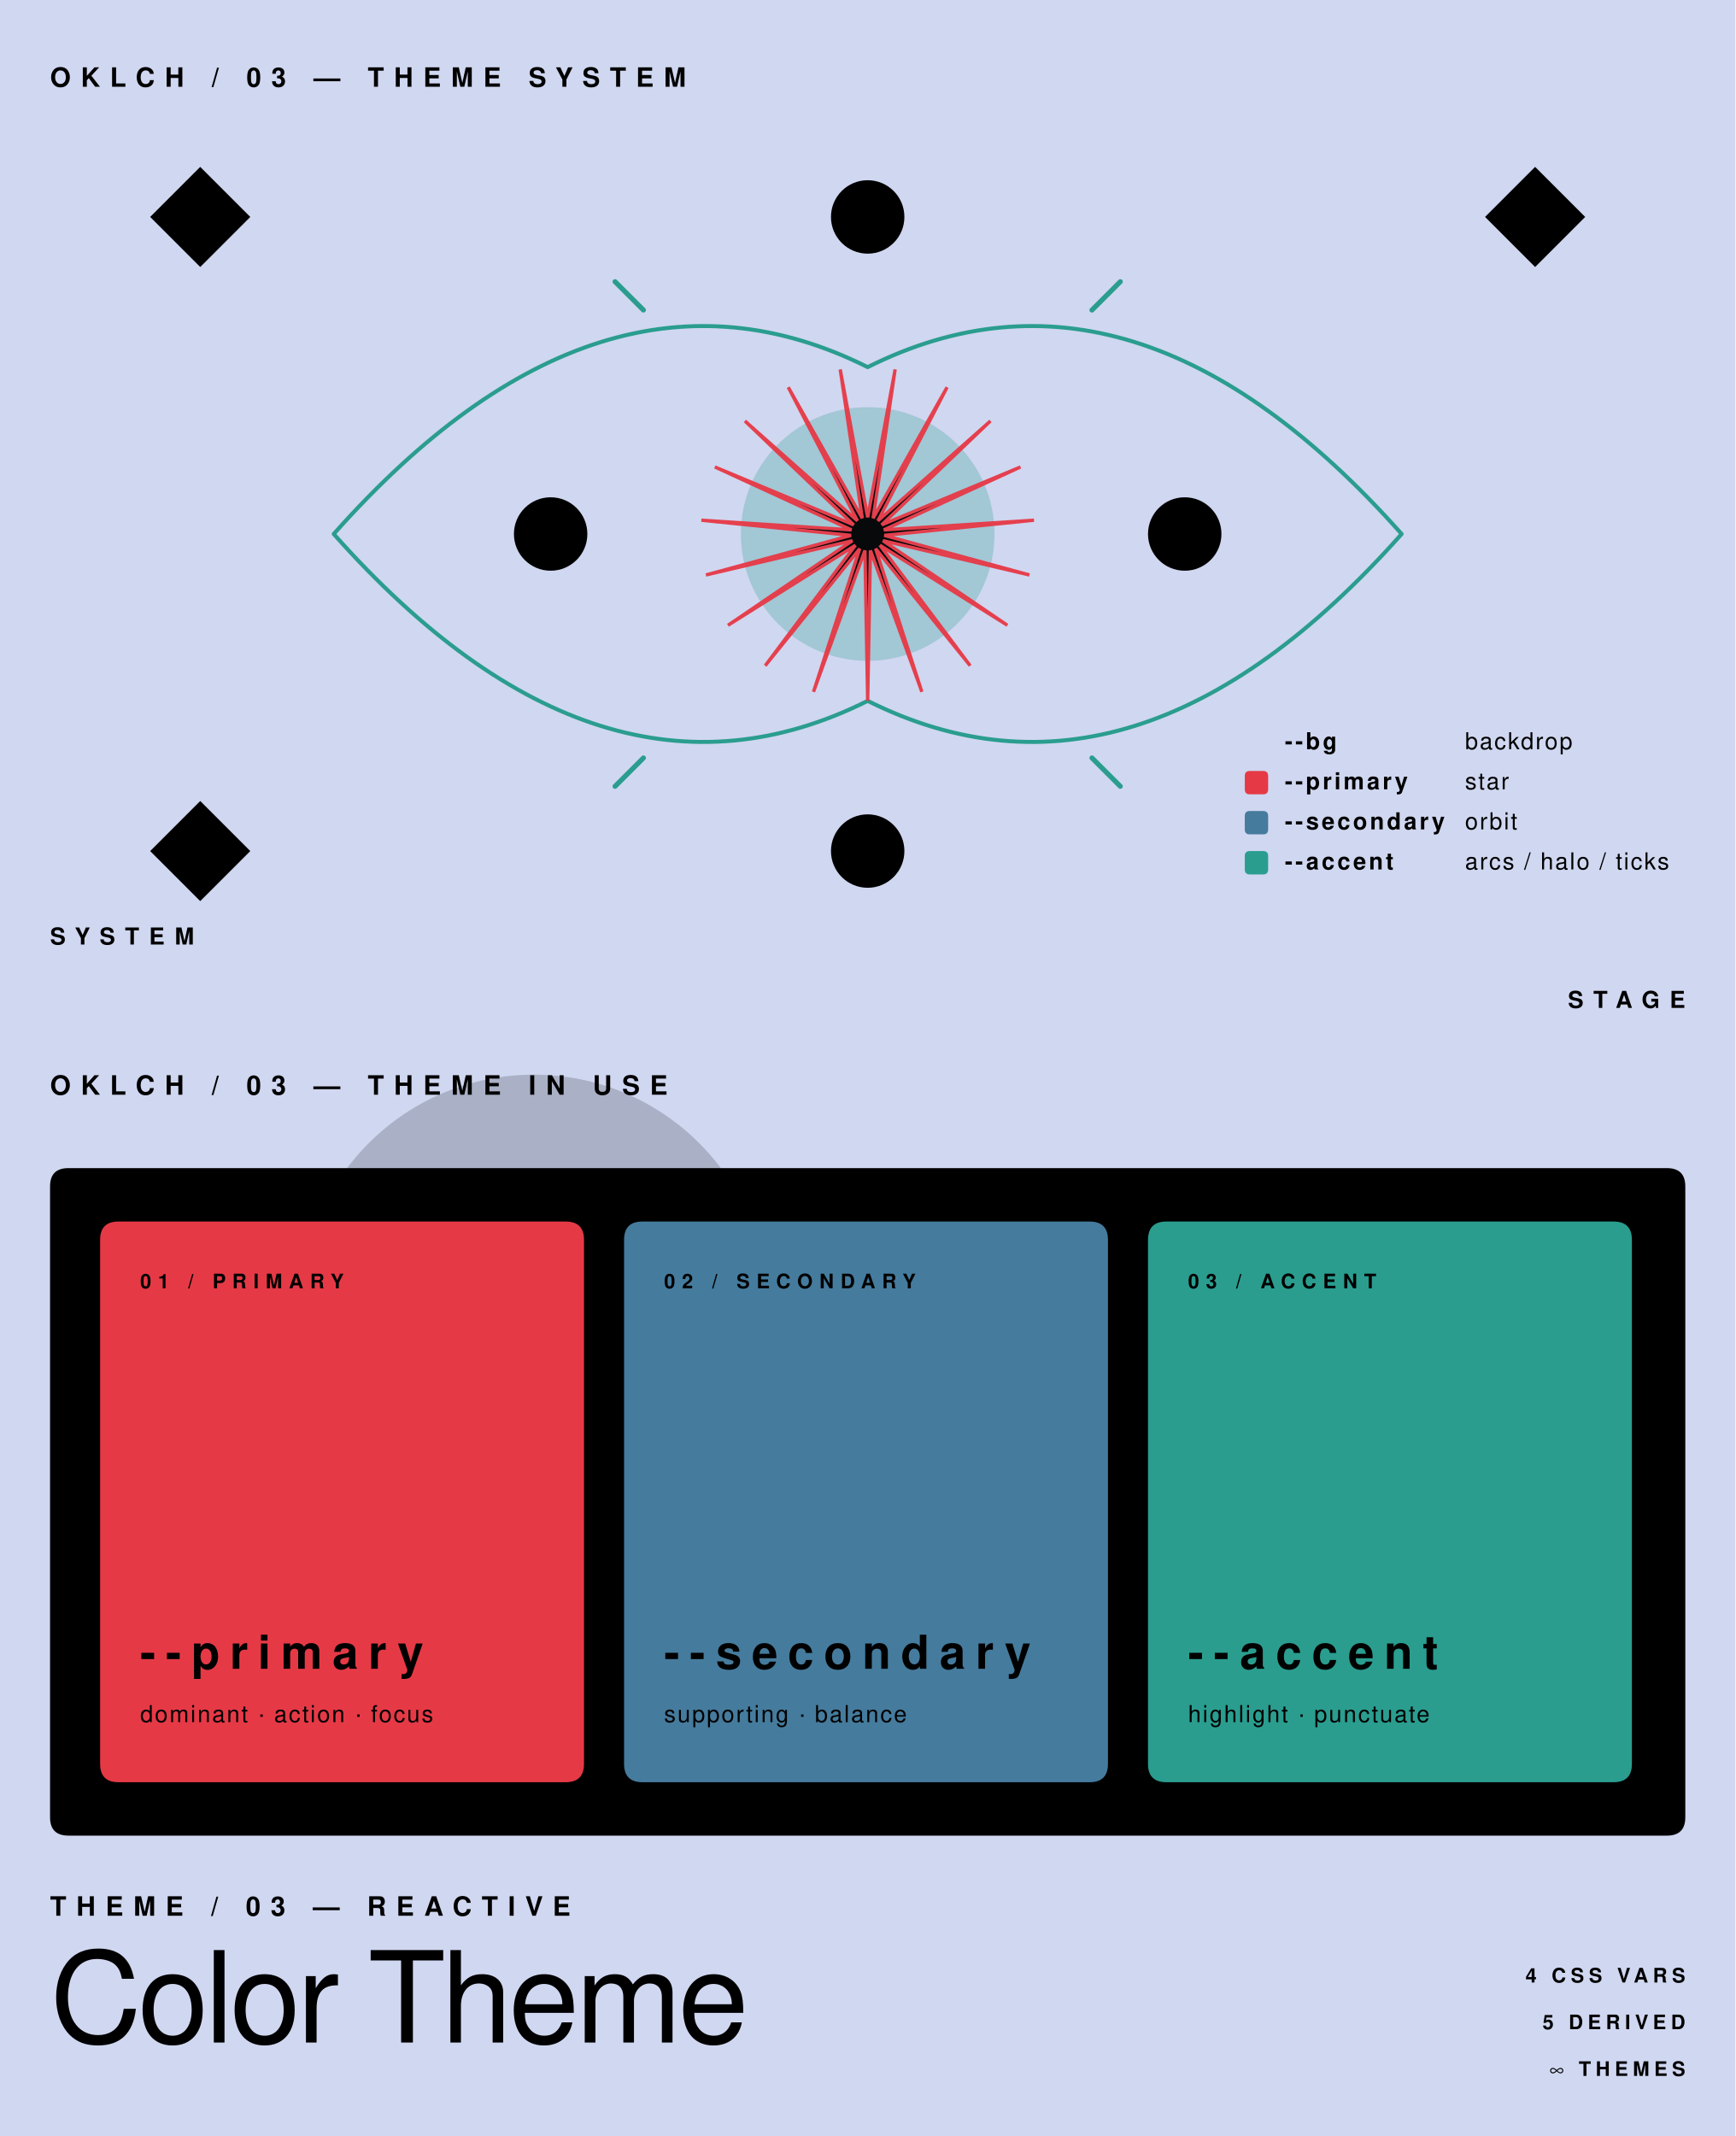
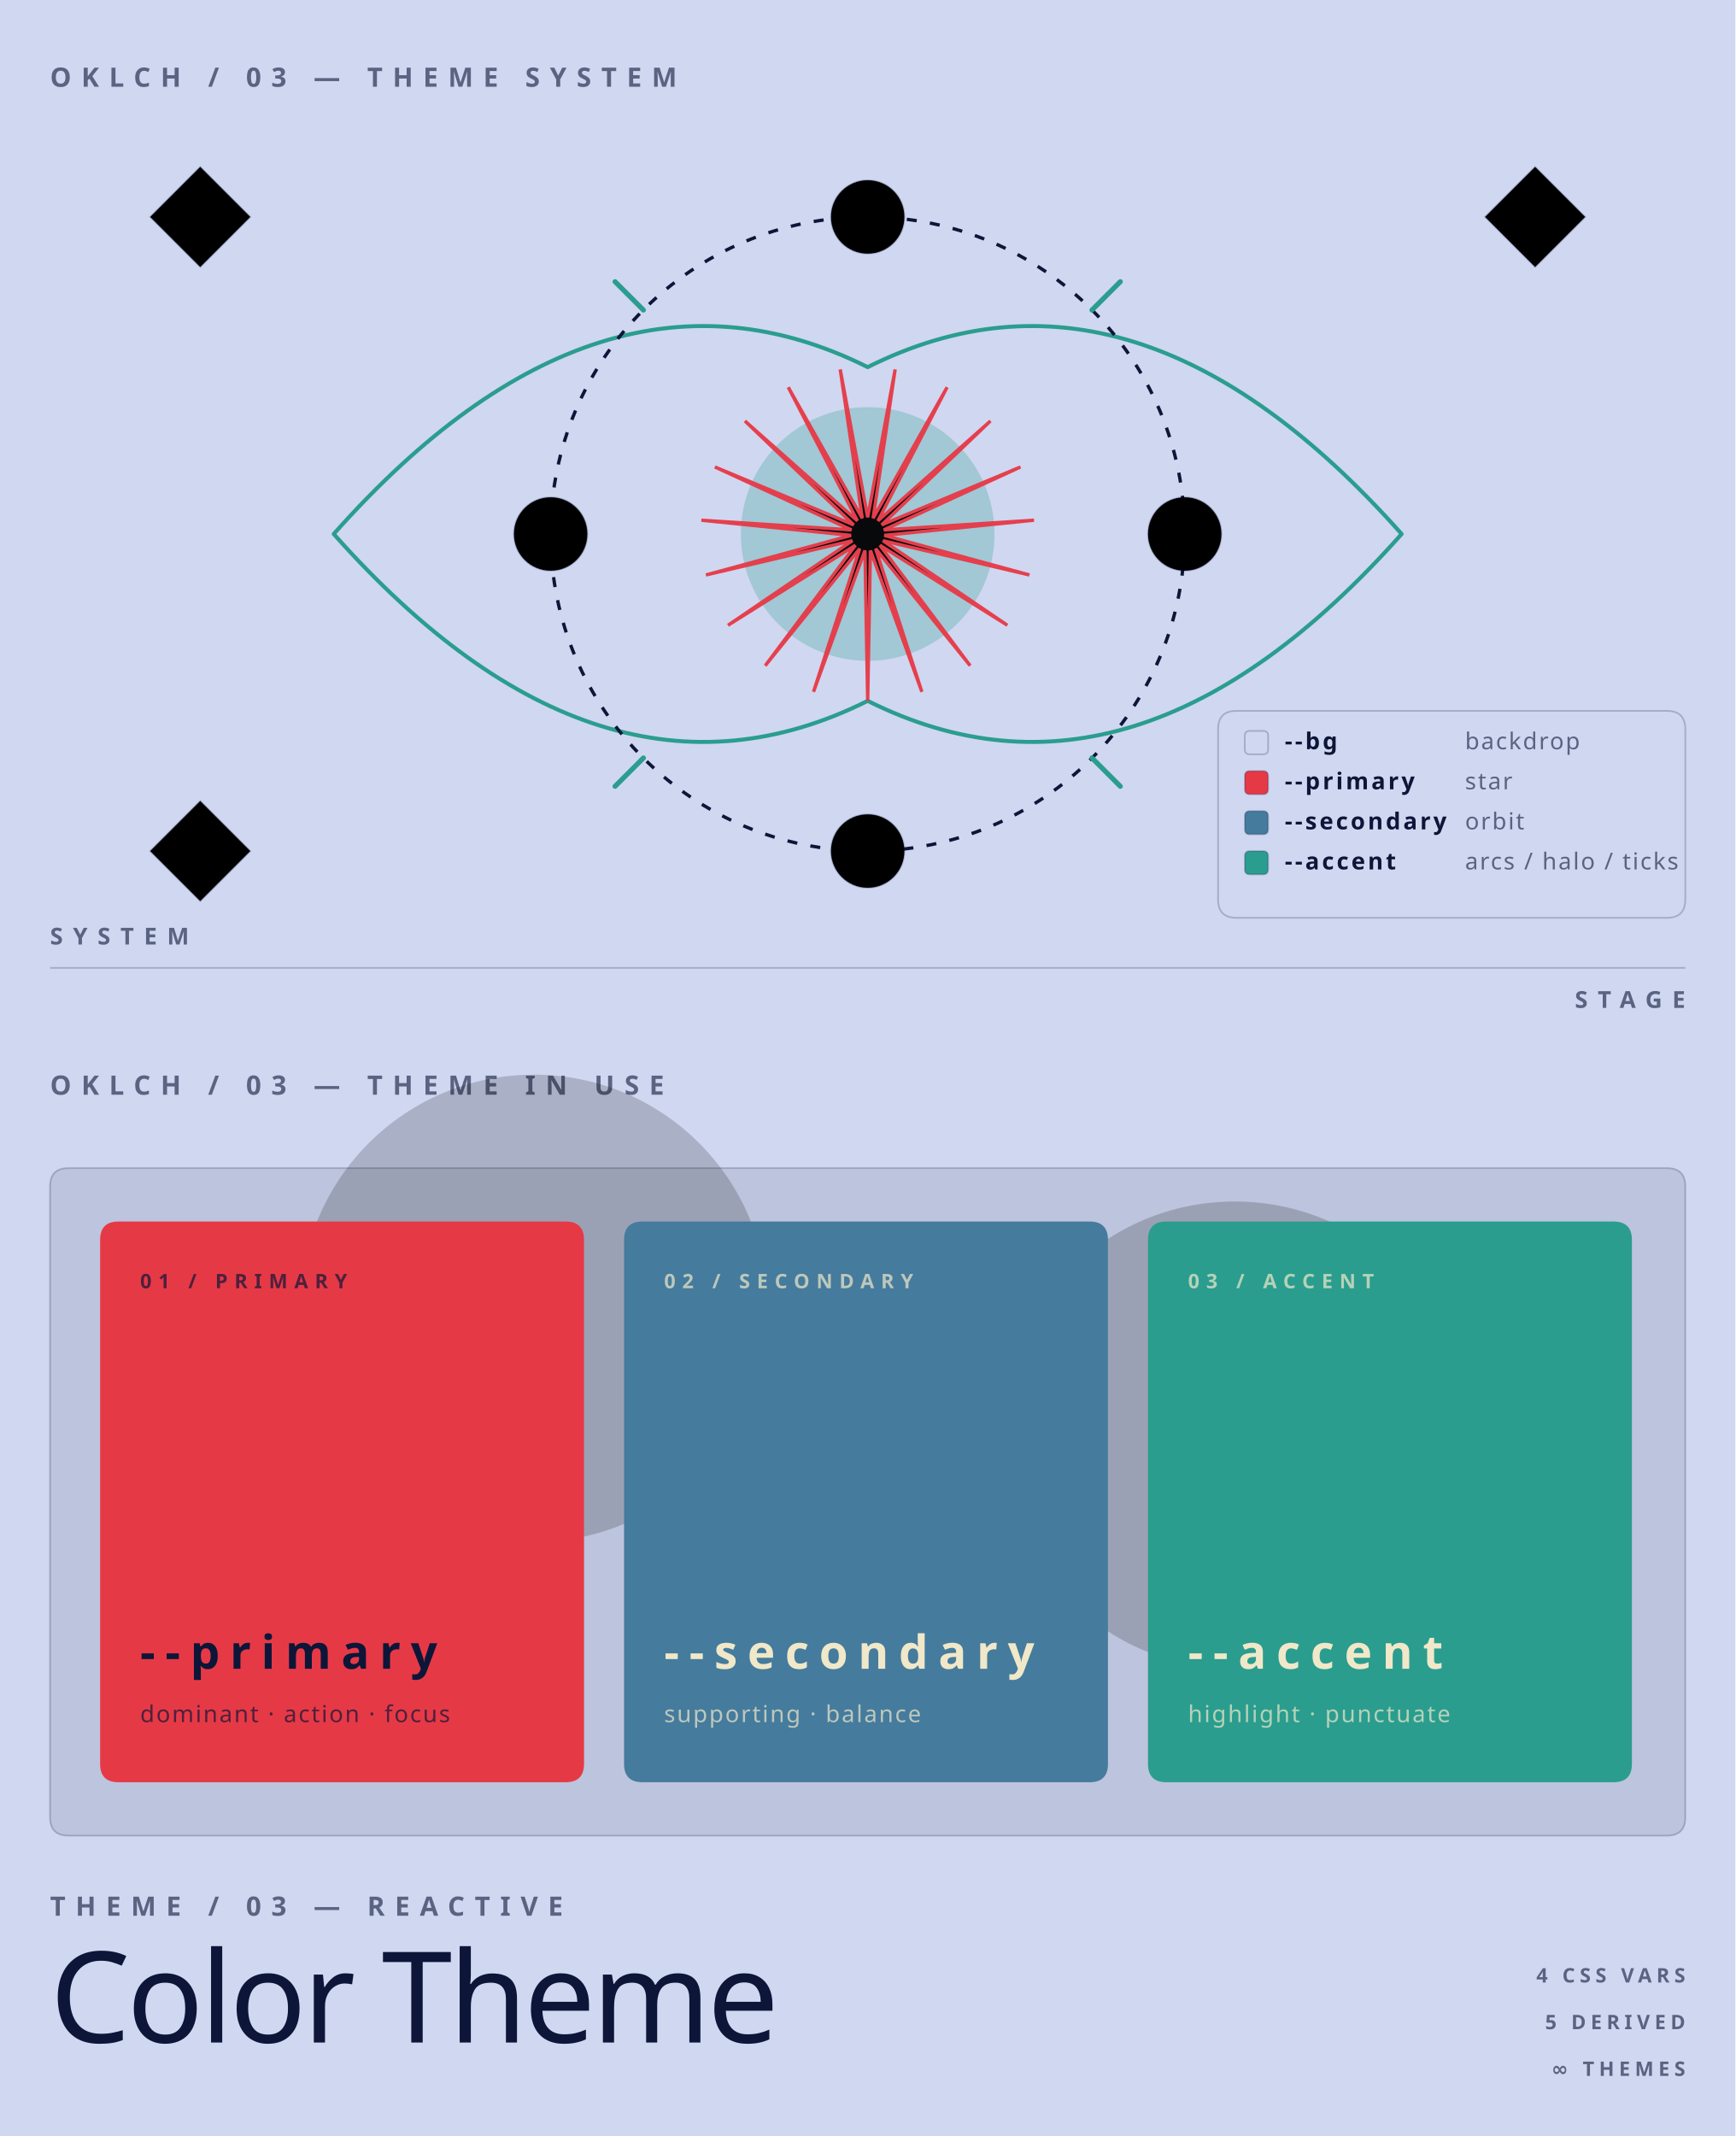
<svg xmlns="http://www.w3.org/2000/svg" viewBox="0 0 520 640" width="520" height="640">
  <style>
    @property --bg {
      syntax: "&lt;color&gt;";
      inherits: true;
      initial-value: #d0d7f0;
    }
    @property --primary {
      syntax: "&lt;color&gt;";
      inherits: true;
      initial-value: #e63946;
    }
    @property --secondary {
      syntax: "&lt;color&gt;";
      inherits: true;
      initial-value: #457b9d;
    }
    @property --accent {
      syntax: "&lt;color&gt;";
      inherits: true;
      initial-value: #2a9d8f;
    }
  </style>
-   <g id="diagram">
-     <path id="bg" d="M 0 0 l 520 0 l 0 640 l -520 0 z" fill="var(--bg, #d0d7f0)" stroke="none" stroke-width="2" />
-     <g id="sys">
-       <text id="sys-eyebrow" x="15" y="26" font-family="'Helvetica Neue', 'Helvetica', 'Arial', sans-serif" font-size="8" font-weight="700" letter-spacing="3" fill="oklch(from var(--bg, #d0d7f0) calc((0.5 - l) * 1000) 0 0 / 0.60)" text-anchor="start">OKLCH  /  03 — THEME SYSTEM</text>
-       <path id="sys-arcs" d="M 100 160 Q 180 70 260 110 M 420 160 Q 340 70 260 110 M 100 160 Q 180 250 260 210 M 420 160 Q 340 250 260 210" fill="none" stroke="var(--accent, #2a9d8f)" stroke-width="1.2" stroke-linecap="round" />
-       <path id="sys-ring" d="M 165 160 a 95 95 0 1 1 190 0 a 95 95 0 1 1 -190 0" fill="none" stroke="oklch(from var(--bg, #d0d7f0) calc((0.5 - l) * 1000) 0 0)" stroke-width="1" stroke-dasharray="3 4" />
-       <path id="sys-halo" d="M 222 160 a 38 38 0 1 1 76 0 a 38 38 0 1 1 -76 0" fill="var(--accent, #2a9d8f)" stroke="none" stroke-width="2" opacity="0.28" />
-       <path id="sys-ticks" d="M 327.2 92.9 L 335.7 84.4 M 327.2 227.1 L 335.7 235.6 M 192.8 227.1 L 184.3 235.6 M 192.8 92.9 L 184.3 84.4" fill="none" stroke="var(--accent, #2a9d8f)" stroke-width="1.5" stroke-linecap="round" />
-       <path id="sys-orbit" d="M 249 65 a 11 11 0 1 1 22 0 a 11 11 0 1 1 -22 0 M 344 160 a 11 11 0 1 1 22 0 a 11 11 0 1 1 -22 0 M 249 255 a 11 11 0 1 1 22 0 a 11 11 0 1 1 -22 0 M 154 160 a 11 11 0 1 1 22 0 a 11 11 0 1 1 -22 0" fill="oklch(from var(--secondary, #457b9d) l calc(c * 0.5) h)" stroke="oklch(from var(--bg, #d0d7f0) calc((0.5 - l) * 1000) 0 0 / 0.22)" stroke-width="0.5" />
-       <path id="sys-star" d="M 260 155 l 8.23 -44.318 l -6.606 44.589 l 22.174 -39.245 l -20.726 40.028 l 33.715 -29.918 l -32.6 31.129 l 41.603 -17.35 l -40.942 18.857 l 44.982 -2.902 l -44.846 4.542 l 43.487 11.861 l -43.891 -10.266 l 37.279 25.339 l -38.18 -23.961 l 27.032 36.071 l -28.331 -35.06 l 13.855 42.893 l -15.412 -42.359 l -0.823 45.068 l -0.823 -45.068 l -15.412 42.359 l 13.855 -42.893 l -28.331 35.06 l 27.032 -36.071 l -38.18 23.961 l 37.279 -25.339 l -43.891 10.266 l 43.487 -11.861 l -44.846 -4.542 l 44.982 2.902 l -40.942 -18.857 l 41.603 17.35 l -32.6 -31.129 l 33.715 29.918 l -20.726 -40.028 l 22.174 39.245 l -6.606 -44.589 z" fill="oklch(from var(--primary,   #e63946) calc(l + 0.15) c h)" stroke="var(--primary, #e63946)" stroke-width="1" opacity="0.95" />
-       <path id="sys-diamonds" d="M 45 65 L 60 50 L 75 65 L 60 80 Z M 445 65 L 460 50 L 475 65 L 460 80 Z M 45 255 L 60 240 L 75 255 L 60 270 Z" fill="oklch(from var(--accent,    #2a9d8f) l c calc(h + 60))" stroke="oklch(from var(--bg, #d0d7f0) calc((0.5 - l) * 1000) 0 0 / 0.22)" stroke-width="0.5" />
-       <path id="legend-bg" d="M 370.5 213 l 129 0 q 5.5 0 5.5 5.5 l 0 51 q 0 5.5 -5.5 5.5 l -129 0 q -5.5 0 -5.5 -5.5 l 0 -51 q 0 -5.5 5.5 -5.5 z" fill="var(--bg, #d0d7f0)" stroke="oklch(from var(--bg, #d0d7f0) calc((0.5 - l) * 1000) 0 0 / 0.22)" stroke-width="0.5" />
-       <path id="legend-sw-0" d="M 374.5 219 l 4 0 q 1.5 0 1.5 1.5 l 0 4 q 0 1.5 -1.5 1.5 l -4 0 q -1.5 0 -1.5 -1.5 l 0 -4 q 0 -1.5 1.5 -1.5 z" fill="var(--bg, #d0d7f0)" stroke="oklch(from var(--bg, #d0d7f0) calc((0.5 - l) * 1000) 0 0 / 0.22)" stroke-width="0.5" />
-       <path id="legend-sw-1" d="M 374.5 231 l 4 0 q 1.5 0 1.5 1.5 l 0 4 q 0 1.5 -1.5 1.5 l -4 0 q -1.5 0 -1.5 -1.5 l 0 -4 q 0 -1.5 1.5 -1.5 z" fill="var(--primary, #e63946)" stroke="oklch(from var(--bg, #d0d7f0) calc((0.5 - l) * 1000) 0 0 / 0.22)" stroke-width="0.5" />
-       <path id="legend-sw-2" d="M 374.5 243 l 4 0 q 1.5 0 1.5 1.5 l 0 4 q 0 1.5 -1.5 1.5 l -4 0 q -1.5 0 -1.5 -1.5 l 0 -4 q 0 -1.5 1.5 -1.5 z" fill="var(--secondary, #457b9d)" stroke="oklch(from var(--bg, #d0d7f0) calc((0.5 - l) * 1000) 0 0 / 0.22)" stroke-width="0.5" />
-       <path id="legend-sw-3" d="M 374.5 255 l 4 0 q 1.5 0 1.5 1.5 l 0 4 q 0 1.5 -1.5 1.5 l -4 0 q -1.5 0 -1.5 -1.5 l 0 -4 q 0 -1.5 1.5 -1.5 z" fill="var(--accent, #2a9d8f)" stroke="oklch(from var(--bg, #d0d7f0) calc((0.5 - l) * 1000) 0 0 / 0.22)" stroke-width="0.5" />
-       <text id="legend-name" x="385" y="224.5" font-family="'Helvetica Neue', 'Helvetica', 'Arial', sans-serif" font-size="7" font-weight="700" letter-spacing="0.8" fill="oklch(from var(--bg, #d0d7f0) calc((0.5 - l) * 1000) 0 0)" text-anchor="start">--bg</text>
-       <text x="385" y="236.5" font-family="'Helvetica Neue', 'Helvetica', 'Arial', sans-serif" font-size="7" font-weight="700" letter-spacing="0.8" fill="oklch(from var(--bg, #d0d7f0) calc((0.5 - l) * 1000) 0 0)" text-anchor="start">--primary</text>
-       <text x="385" y="248.5" font-family="'Helvetica Neue', 'Helvetica', 'Arial', sans-serif" font-size="7" font-weight="700" letter-spacing="0.8" fill="oklch(from var(--bg, #d0d7f0) calc((0.5 - l) * 1000) 0 0)" text-anchor="start">--secondary</text>
-       <text x="385" y="260.5" font-family="'Helvetica Neue', 'Helvetica', 'Arial', sans-serif" font-size="7" font-weight="700" letter-spacing="0.8" fill="oklch(from var(--bg, #d0d7f0) calc((0.5 - l) * 1000) 0 0)" text-anchor="start">--accent</text>
-       <text id="legend-role" x="439" y="224.5" font-family="'Helvetica Neue', 'Helvetica', 'Arial', sans-serif" font-size="7" letter-spacing="0.5" fill="oklch(from var(--bg, #d0d7f0) calc((0.5 - l) * 1000) 0 0 / 0.60)" text-anchor="start">backdrop</text>
-       <text x="439" y="236.5" font-family="'Helvetica Neue', 'Helvetica', 'Arial', sans-serif" font-size="7" letter-spacing="0.5" fill="oklch(from var(--bg, #d0d7f0) calc((0.5 - l) * 1000) 0 0 / 0.60)" text-anchor="start">star</text>
-       <text x="439" y="248.5" font-family="'Helvetica Neue', 'Helvetica', 'Arial', sans-serif" font-size="7" letter-spacing="0.5" fill="oklch(from var(--bg, #d0d7f0) calc((0.5 - l) * 1000) 0 0 / 0.60)" text-anchor="start">orbit</text>
-       <text x="439" y="260.5" font-family="'Helvetica Neue', 'Helvetica', 'Arial', sans-serif" font-size="7" letter-spacing="0.5" fill="oklch(from var(--bg, #d0d7f0) calc((0.5 - l) * 1000) 0 0 / 0.60)" text-anchor="start">arcs / halo / ticks</text>
+   <g data-layer-name="diagram" id="diagram">
+     <path data-layer-name="bg" id="bg" d="M 0 0 l 520 0 l 0 640 l -520 0 z" fill="var(--bg, #d0d7f0)" stroke="none" stroke-width="2" />
+     <g data-layer-name="sys" id="sys">
+       <text data-layer-name="sys-eyebrow" id="sys-eyebrow" x="15" y="26" font-family="sans-serif" font-size="8" font-weight="700" letter-spacing="3" fill="rgba(13, 22, 56, 0.6)" text-anchor="start">OKLCH  /  03 — THEME SYSTEM</text>
+       <path data-layer-name="sys-arcs" id="sys-arcs" d="M 100 160 Q 180 70 260 110 M 420 160 Q 340 70 260 110 M 100 160 Q 180 250 260 210 M 420 160 Q 340 250 260 210" fill="none" stroke="var(--accent, #2a9d8f)" stroke-width="1.2" stroke-linecap="round" />
+       <path data-layer-name="sys-ring" id="sys-ring" d="M 165 160 a 95 95 0 1 1 190 0 a 95 95 0 1 1 -190 0" fill="none" stroke="#0d1638" stroke-width="1" stroke-dasharray="3 4" />
+       <path data-layer-name="sys-halo" id="sys-halo" d="M 222 160 a 38 38 0 1 1 76 0 a 38 38 0 1 1 -76 0" fill="var(--accent, #2a9d8f)" stroke="none" stroke-width="2" opacity="0.28" />
+       <path data-layer-name="sys-ticks" id="sys-ticks" d="M 327.2 92.9 L 335.7 84.4 M 327.2 227.1 L 335.7 235.6 M 192.8 227.1 L 184.3 235.6 M 192.8 92.9 L 184.3 84.4" fill="none" stroke="var(--accent, #2a9d8f)" stroke-width="1.5" stroke-linecap="round" />
+       <path data-layer-name="sys-orbit" id="sys-orbit" d="M 249 65 a 11 11 0 1 1 22 0 a 11 11 0 1 1 -22 0 M 344 160 a 11 11 0 1 1 22 0 a 11 11 0 1 1 -22 0 M 249 255 a 11 11 0 1 1 22 0 a 11 11 0 1 1 -22 0 M 154 160 a 11 11 0 1 1 22 0 a 11 11 0 1 1 -22 0" fill="oklch(from var(--secondary, #457b9d) l calc(c * 0.5) h)" stroke="rgba(13, 22, 56, 0.22)" stroke-width="0.5" />
+       <path data-layer-name="sys-star" id="sys-star" d="M 260 155 l 8.23 -44.318 l -6.606 44.589 l 22.174 -39.245 l -20.726 40.028 l 33.715 -29.918 l -32.6 31.129 l 41.603 -17.35 l -40.942 18.857 l 44.982 -2.902 l -44.846 4.542 l 43.487 11.861 l -43.891 -10.266 l 37.279 25.339 l -38.18 -23.961 l 27.032 36.071 l -28.331 -35.06 l 13.855 42.893 l -15.412 -42.359 l -0.823 45.068 l -0.823 -45.068 l -15.412 42.359 l 13.855 -42.893 l -28.331 35.06 l 27.032 -36.071 l -38.18 23.961 l 37.279 -25.339 l -43.891 10.266 l 43.487 -11.861 l -44.846 -4.542 l 44.982 2.902 l -40.942 -18.857 l 41.603 17.35 l -32.6 -31.129 l 33.715 29.918 l -20.726 -40.028 l 22.174 39.245 l -6.606 -44.589 z" fill="oklch(from var(--primary, #e63946) calc(l + 0.15) c h)" stroke="var(--primary, #e63946)" stroke-width="1" opacity="0.95" />
+       <path data-layer-name="sys-diamonds" id="sys-diamonds" d="M 45 65 L 60 50 L 75 65 L 60 80 Z M 445 65 L 460 50 L 475 65 L 460 80 Z M 45 255 L 60 240 L 75 255 L 60 270 Z" fill="oklch(from var(--accent, #2a9d8f) l c calc(h + 60))" stroke="rgba(13, 22, 56, 0.22)" stroke-width="0.5" />
+       <path data-layer-name="legend-bg" id="legend-bg" d="M 370.5 213 l 129 0 q 5.5 0 5.5 5.5 l 0 51 q 0 5.5 -5.5 5.5 l -129 0 q -5.5 0 -5.5 -5.5 l 0 -51 q 0 -5.5 5.5 -5.5 z" fill="var(--bg, #d0d7f0)" stroke="rgba(13, 22, 56, 0.22)" stroke-width="0.5" />
+       <path data-layer-name="legend-sw-0" id="legend-sw-0" d="M 374.5 219 l 4 0 q 1.5 0 1.5 1.5 l 0 4 q 0 1.5 -1.5 1.5 l -4 0 q -1.5 0 -1.5 -1.5 l 0 -4 q 0 -1.5 1.5 -1.5 z" fill="var(--bg, #d0d7f0)" stroke="rgba(13, 22, 56, 0.22)" stroke-width="0.5" />
+       <path data-layer-name="legend-sw-1" id="legend-sw-1" d="M 374.5 231 l 4 0 q 1.5 0 1.5 1.5 l 0 4 q 0 1.5 -1.5 1.5 l -4 0 q -1.5 0 -1.5 -1.5 l 0 -4 q 0 -1.5 1.5 -1.5 z" fill="var(--primary, #e63946)" stroke="rgba(13, 22, 56, 0.22)" stroke-width="0.5" />
+       <path data-layer-name="legend-sw-2" id="legend-sw-2" d="M 374.5 243 l 4 0 q 1.5 0 1.5 1.5 l 0 4 q 0 1.5 -1.5 1.5 l -4 0 q -1.5 0 -1.5 -1.5 l 0 -4 q 0 -1.5 1.5 -1.5 z" fill="var(--secondary, #457b9d)" stroke="rgba(13, 22, 56, 0.22)" stroke-width="0.5" />
+       <path data-layer-name="legend-sw-3" id="legend-sw-3" d="M 374.5 255 l 4 0 q 1.5 0 1.5 1.5 l 0 4 q 0 1.5 -1.5 1.5 l -4 0 q -1.5 0 -1.5 -1.5 l 0 -4 q 0 -1.5 1.5 -1.5 z" fill="var(--accent, #2a9d8f)" stroke="rgba(13, 22, 56, 0.22)" stroke-width="0.5" />
+       <text data-layer-name="legend-name" id="legend-name" x="385" y="224.5" font-family="sans-serif" font-size="7" font-weight="700" letter-spacing="0.8" fill="#0d1638" text-anchor="start">--bg</text>
+       <text data-layer-name="legend-name" x="385" y="236.5" font-family="sans-serif" font-size="7" font-weight="700" letter-spacing="0.8" fill="#0d1638" text-anchor="start">--primary</text>
+       <text data-layer-name="legend-name" x="385" y="248.5" font-family="sans-serif" font-size="7" font-weight="700" letter-spacing="0.8" fill="#0d1638" text-anchor="start">--secondary</text>
+       <text data-layer-name="legend-name" x="385" y="260.5" font-family="sans-serif" font-size="7" font-weight="700" letter-spacing="0.8" fill="#0d1638" text-anchor="start">--accent</text>
+       <text data-layer-name="legend-role" id="legend-role" x="439" y="224.5" font-family="sans-serif" font-size="7" letter-spacing="0.5" fill="rgba(13, 22, 56, 0.6)" text-anchor="start">backdrop</text>
+       <text data-layer-name="legend-role" x="439" y="236.5" font-family="sans-serif" font-size="7" letter-spacing="0.5" fill="rgba(13, 22, 56, 0.6)" text-anchor="start">star</text>
+       <text data-layer-name="legend-role" x="439" y="248.5" font-family="sans-serif" font-size="7" letter-spacing="0.5" fill="rgba(13, 22, 56, 0.6)" text-anchor="start">orbit</text>
+       <text data-layer-name="legend-role" x="439" y="260.5" font-family="sans-serif" font-size="7" letter-spacing="0.5" fill="rgba(13, 22, 56, 0.6)" text-anchor="start">arcs / halo / ticks</text>
    </g>
-     <g id="seam">
-       <path id="seam-line" d="M 15 290 l 490 0" fill="none" stroke="oklch(from var(--bg, #d0d7f0) calc((0.5 - l) * 1000) 0 0 / 0.22)" stroke-width="0.5" />
-       <text id="seam-top-label" x="15" y="283" font-family="'Helvetica Neue', 'Helvetica', 'Arial', sans-serif" font-size="7" font-weight="700" letter-spacing="3" fill="oklch(from var(--bg, #d0d7f0) calc((0.5 - l) * 1000) 0 0 / 0.60)" text-anchor="start">SYSTEM</text>
-       <text id="seam-bot-label" x="505" y="302" font-family="'Helvetica Neue', 'Helvetica', 'Arial', sans-serif" font-size="7" font-weight="700" letter-spacing="3" fill="oklch(from var(--bg, #d0d7f0) calc((0.5 - l) * 1000) 0 0 / 0.60)" text-anchor="end">STAGE</text>
+     <g data-layer-name="seam" id="seam">
+       <path data-layer-name="seam-line" id="seam-line" d="M 15 290 l 490 0" fill="none" stroke="rgba(13, 22, 56, 0.22)" stroke-width="0.5" />
+       <text data-layer-name="seam-top-label" id="seam-top-label" x="15" y="283" font-family="sans-serif" font-size="7" font-weight="700" letter-spacing="3" fill="rgba(13, 22, 56, 0.6)" text-anchor="start">SYSTEM</text>
+       <text data-layer-name="seam-bot-label" id="seam-bot-label" x="505" y="302" font-family="sans-serif" font-size="7" font-weight="700" letter-spacing="3" fill="rgba(13, 22, 56, 0.6)" text-anchor="end">STAGE</text>
    </g>
-     <g id="stage">
-       <text id="stage-eyebrow" x="15" y="328" font-family="'Helvetica Neue', 'Helvetica', 'Arial', sans-serif" font-size="8" font-weight="700" letter-spacing="3" fill="oklch(from var(--bg, #d0d7f0) calc((0.5 - l) * 1000) 0 0 / 0.60)" text-anchor="start">OKLCH  /  03 — THEME IN USE</text>
-       <path id="stage-backdrop" d="M 20.5 350 l 479 0 q 5.5 0 5.5 5.5 l 0 189 q 0 5.5 -5.5 5.5 l -479 0 q -5.5 0 -5.5 -5.5 l 0 -189 q 0 -5.5 5.5 -5.5 z" fill="oklch(from var(--bg, #d0d7f0) calc((0.5 - l) * 1000) 0 0 / 0.10)" stroke="oklch(from var(--bg, #d0d7f0) calc((0.5 - l) * 1000) 0 0 / 0.22)" stroke-width="0.5" />
-       <path id="spotlight-1" d="M 90 392 a 70 70 0 1 1 140 0 a 70 70 0 1 1 -140 0" fill="oklch(from var(--primary,   #e63946) calc(l + 0.15) c h)" stroke="none" stroke-width="2" opacity="0.18" />
-       <path id="spotlight-2" d="M 300 430 a 70 70 0 1 1 140 0 a 70 70 0 1 1 -140 0" fill="oklch(from var(--accent,    #2a9d8f) l c calc(h + 60))" stroke="none" stroke-width="2" opacity="0.18" />
-       <path id="actor-0" d="M 35.5 366 l 134 0 q 5.5 0 5.5 5.5 l 0 157 q 0 5.5 -5.5 5.5 l -134 0 q -5.5 0 -5.5 -5.5 l 0 -157 q 0 -5.5 5.5 -5.5 z" fill="var(--primary, #e63946)" stroke="none" stroke-width="2" />
-       <text id="actor-role-0" x="42" y="386" font-family="'Helvetica Neue', 'Helvetica', 'Arial', sans-serif" font-size="6" font-weight="700" letter-spacing="2" fill="oklch(from var(--primary,   #e63946) calc((0.5 - l) * 1000) 0 0 / 0.70)" text-anchor="start">01 / PRIMARY</text>
-       <text id="actor-name-0" x="42" y="500" font-family="'Helvetica Neue', 'Helvetica', 'Arial', sans-serif" font-size="14" font-weight="700" letter-spacing="3" fill="oklch(from var(--primary,   #e63946) calc((0.5 - l) * 1000) 0 0)" text-anchor="start">--primary</text>
-       <text id="actor-desc-0" x="42" y="516" font-family="'Helvetica Neue', 'Helvetica', 'Arial', sans-serif" font-size="7" letter-spacing="0.5" fill="oklch(from var(--primary,   #e63946) calc((0.5 - l) * 1000) 0 0 / 0.70)" text-anchor="start">dominant · action · focus</text>
-       <path id="actor-1" d="M 192.5 366 l 134 0 q 5.5 0 5.5 5.5 l 0 157 q 0 5.5 -5.5 5.5 l -134 0 q -5.5 0 -5.5 -5.5 l 0 -157 q 0 -5.5 5.5 -5.5 z" fill="var(--secondary, #457b9d)" stroke="none" stroke-width="2" />
-       <text id="actor-role-1" x="199" y="386" font-family="'Helvetica Neue', 'Helvetica', 'Arial', sans-serif" font-size="6" font-weight="700" letter-spacing="2" fill="oklch(from var(--secondary, #457b9d) calc((0.5 - l) * 1000) 0 0 / 0.70)" text-anchor="start">02 / SECONDARY</text>
-       <text id="actor-name-1" x="199" y="500" font-family="'Helvetica Neue', 'Helvetica', 'Arial', sans-serif" font-size="14" font-weight="700" letter-spacing="3" fill="oklch(from var(--secondary, #457b9d) calc((0.5 - l) * 1000) 0 0)" text-anchor="start">--secondary</text>
-       <text id="actor-desc-1" x="199" y="516" font-family="'Helvetica Neue', 'Helvetica', 'Arial', sans-serif" font-size="7" letter-spacing="0.5" fill="oklch(from var(--secondary, #457b9d) calc((0.5 - l) * 1000) 0 0 / 0.70)" text-anchor="start">supporting · balance</text>
-       <path id="actor-2" d="M 349.5 366 l 134 0 q 5.5 0 5.5 5.5 l 0 157 q 0 5.5 -5.5 5.5 l -134 0 q -5.5 0 -5.5 -5.5 l 0 -157 q 0 -5.5 5.5 -5.5 z" fill="var(--accent, #2a9d8f)" stroke="none" stroke-width="2" />
-       <text id="actor-role-2" x="356" y="386" font-family="'Helvetica Neue', 'Helvetica', 'Arial', sans-serif" font-size="6" font-weight="700" letter-spacing="2" fill="oklch(from var(--accent,    #2a9d8f) calc((0.5 - l) * 1000) 0 0 / 0.70)" text-anchor="start">03 / ACCENT</text>
-       <text id="actor-name-2" x="356" y="500" font-family="'Helvetica Neue', 'Helvetica', 'Arial', sans-serif" font-size="14" font-weight="700" letter-spacing="3" fill="oklch(from var(--accent,    #2a9d8f) calc((0.5 - l) * 1000) 0 0)" text-anchor="start">--accent</text>
-       <text id="actor-desc-2" x="356" y="516" font-family="'Helvetica Neue', 'Helvetica', 'Arial', sans-serif" font-size="7" letter-spacing="0.5" fill="oklch(from var(--accent,    #2a9d8f) calc((0.5 - l) * 1000) 0 0 / 0.70)" text-anchor="start">highlight · punctuate</text>
-       <text id="masthead-eyebrow" x="15" y="574" font-family="'Helvetica Neue', 'Helvetica', 'Arial', sans-serif" font-size="8" font-weight="700" letter-spacing="3" fill="oklch(from var(--bg, #d0d7f0) calc((0.5 - l) * 1000) 0 0 / 0.60)" text-anchor="start">THEME  /  03 — REACTIVE</text>
-       <text id="masthead-title" x="15" y="612" font-family="'Helvetica Neue', 'Helvetica', 'Arial', sans-serif" font-size="38" font-weight="200" letter-spacing="-1" fill="oklch(from var(--bg, #d0d7f0) calc((0.5 - l) * 1000) 0 0)" text-anchor="start">Color Theme</text>
-       <text id="credits" x="505" y="594" font-family="'Helvetica Neue', 'Helvetica', 'Arial', sans-serif" font-size="6" font-weight="700" letter-spacing="1.4" fill="oklch(from var(--bg, #d0d7f0) calc((0.5 - l) * 1000) 0 0 / 0.60)" text-anchor="end">4  CSS  VARS</text>
-       <text x="505" y="608" font-family="'Helvetica Neue', 'Helvetica', 'Arial', sans-serif" font-size="6" font-weight="700" letter-spacing="1.4" fill="oklch(from var(--bg, #d0d7f0) calc((0.5 - l) * 1000) 0 0 / 0.60)" text-anchor="end">5  DERIVED</text>
-       <text x="505" y="622" font-family="'Helvetica Neue', 'Helvetica', 'Arial', sans-serif" font-size="6" font-weight="700" letter-spacing="1.4" fill="oklch(from var(--bg, #d0d7f0) calc((0.5 - l) * 1000) 0 0 / 0.60)" text-anchor="end">∞  THEMES</text>
+     <g data-layer-name="stage" id="stage">
+       <text data-layer-name="stage-eyebrow" id="stage-eyebrow" x="15" y="328" font-family="sans-serif" font-size="8" font-weight="700" letter-spacing="3" fill="rgba(13, 22, 56, 0.6)" text-anchor="start">OKLCH  /  03 — THEME IN USE</text>
+       <path data-layer-name="stage-backdrop" id="stage-backdrop" d="M 20.5 350 l 479 0 q 5.5 0 5.5 5.5 l 0 189 q 0 5.5 -5.5 5.5 l -479 0 q -5.5 0 -5.5 -5.5 l 0 -189 q 0 -5.5 5.5 -5.5 z" fill="rgba(13, 22, 56, 0.1)" stroke="rgba(13, 22, 56, 0.22)" stroke-width="0.5" />
+       <path data-layer-name="spotlight-1" id="spotlight-1" d="M 90 392 a 70 70 0 1 1 140 0 a 70 70 0 1 1 -140 0" fill="oklch(from var(--primary, #e63946) calc(l + 0.15) c h)" stroke="none" stroke-width="2" opacity="0.18" />
+       <path data-layer-name="spotlight-2" id="spotlight-2" d="M 300 430 a 70 70 0 1 1 140 0 a 70 70 0 1 1 -140 0" fill="oklch(from var(--accent, #2a9d8f) l c calc(h + 60))" stroke="none" stroke-width="2" opacity="0.18" />
+       <path data-layer-name="actor-0" id="actor-0" d="M 35.5 366 l 134 0 q 5.5 0 5.5 5.5 l 0 157 q 0 5.5 -5.5 5.5 l -134 0 q -5.5 0 -5.5 -5.5 l 0 -157 q 0 -5.5 5.5 -5.5 z" fill="var(--primary, #e63946)" stroke="none" stroke-width="2" />
+       <text data-layer-name="actor-role-0" id="actor-role-0" x="42" y="386" font-family="sans-serif" font-size="6" font-weight="700" letter-spacing="2" fill="rgba(13, 22, 56, 0.7)" text-anchor="start">01 / PRIMARY</text>
+       <text data-layer-name="actor-name-0" id="actor-name-0" x="42" y="500" font-family="sans-serif" font-size="14" font-weight="700" letter-spacing="3" fill="#0d1638" text-anchor="start">--primary</text>
+       <text data-layer-name="actor-desc-0" id="actor-desc-0" x="42" y="516" font-family="sans-serif" font-size="7" letter-spacing="0.5" fill="rgba(13, 22, 56, 0.7)" text-anchor="start">dominant · action · focus</text>
+       <path data-layer-name="actor-1" id="actor-1" d="M 192.5 366 l 134 0 q 5.5 0 5.5 5.5 l 0 157 q 0 5.5 -5.5 5.5 l -134 0 q -5.5 0 -5.5 -5.5 l 0 -157 q 0 -5.5 5.5 -5.5 z" fill="var(--secondary, #457b9d)" stroke="none" stroke-width="2" />
+       <text data-layer-name="actor-role-1" id="actor-role-1" x="199" y="386" font-family="sans-serif" font-size="6" font-weight="700" letter-spacing="2" fill="rgba(240, 232, 200, 0.7)" text-anchor="start">02 / SECONDARY</text>
+       <text data-layer-name="actor-name-1" id="actor-name-1" x="199" y="500" font-family="sans-serif" font-size="14" font-weight="700" letter-spacing="3" fill="#f0e8c8" text-anchor="start">--secondary</text>
+       <text data-layer-name="actor-desc-1" id="actor-desc-1" x="199" y="516" font-family="sans-serif" font-size="7" letter-spacing="0.5" fill="rgba(240, 232, 200, 0.7)" text-anchor="start">supporting · balance</text>
+       <path data-layer-name="actor-2" id="actor-2" d="M 349.5 366 l 134 0 q 5.5 0 5.5 5.5 l 0 157 q 0 5.5 -5.5 5.5 l -134 0 q -5.5 0 -5.5 -5.5 l 0 -157 q 0 -5.5 5.5 -5.5 z" fill="var(--accent, #2a9d8f)" stroke="none" stroke-width="2" />
+       <text data-layer-name="actor-role-2" id="actor-role-2" x="356" y="386" font-family="sans-serif" font-size="6" font-weight="700" letter-spacing="2" fill="rgba(240, 232, 200, 0.7)" text-anchor="start">03 / ACCENT</text>
+       <text data-layer-name="actor-name-2" id="actor-name-2" x="356" y="500" font-family="sans-serif" font-size="14" font-weight="700" letter-spacing="3" fill="#f0e8c8" text-anchor="start">--accent</text>
+       <text data-layer-name="actor-desc-2" id="actor-desc-2" x="356" y="516" font-family="sans-serif" font-size="7" letter-spacing="0.5" fill="rgba(240, 232, 200, 0.7)" text-anchor="start">highlight · punctuate</text>
+       <text data-layer-name="masthead-eyebrow" id="masthead-eyebrow" x="15" y="574" font-family="sans-serif" font-size="8" font-weight="700" letter-spacing="3" fill="rgba(13, 22, 56, 0.6)" text-anchor="start">THEME  /  03 — REACTIVE</text>
+       <text data-layer-name="masthead-title" id="masthead-title" x="15" y="612" font-family="sans-serif" font-size="38" font-weight="200" letter-spacing="-1" fill="#0d1638" text-anchor="start">Color Theme</text>
+       <text data-layer-name="credits" id="credits" x="505" y="594" font-family="sans-serif" font-size="6" font-weight="700" letter-spacing="1.4" fill="rgba(13, 22, 56, 0.6)" text-anchor="end">4  CSS  VARS</text>
+       <text data-layer-name="credits" x="505" y="608" font-family="sans-serif" font-size="6" font-weight="700" letter-spacing="1.4" fill="rgba(13, 22, 56, 0.6)" text-anchor="end">5  DERIVED</text>
+       <text data-layer-name="credits" x="505" y="622" font-family="sans-serif" font-size="6" font-weight="700" letter-spacing="1.4" fill="rgba(13, 22, 56, 0.6)" text-anchor="end">∞  THEMES</text>
    </g>
  </g>
-   <path id="legend-sw" d="" fill="none" stroke="oklch(from var(--bg, #d0d7f0) calc((0.5 - l) * 1000) 0 0 / 0.22)" stroke-width="0.5" />
+   <path data-layer-name="legend-sw" id="legend-sw" d="" fill="none" stroke="rgba(13, 22, 56, 0.22)" stroke-width="0.5" />
</svg>
